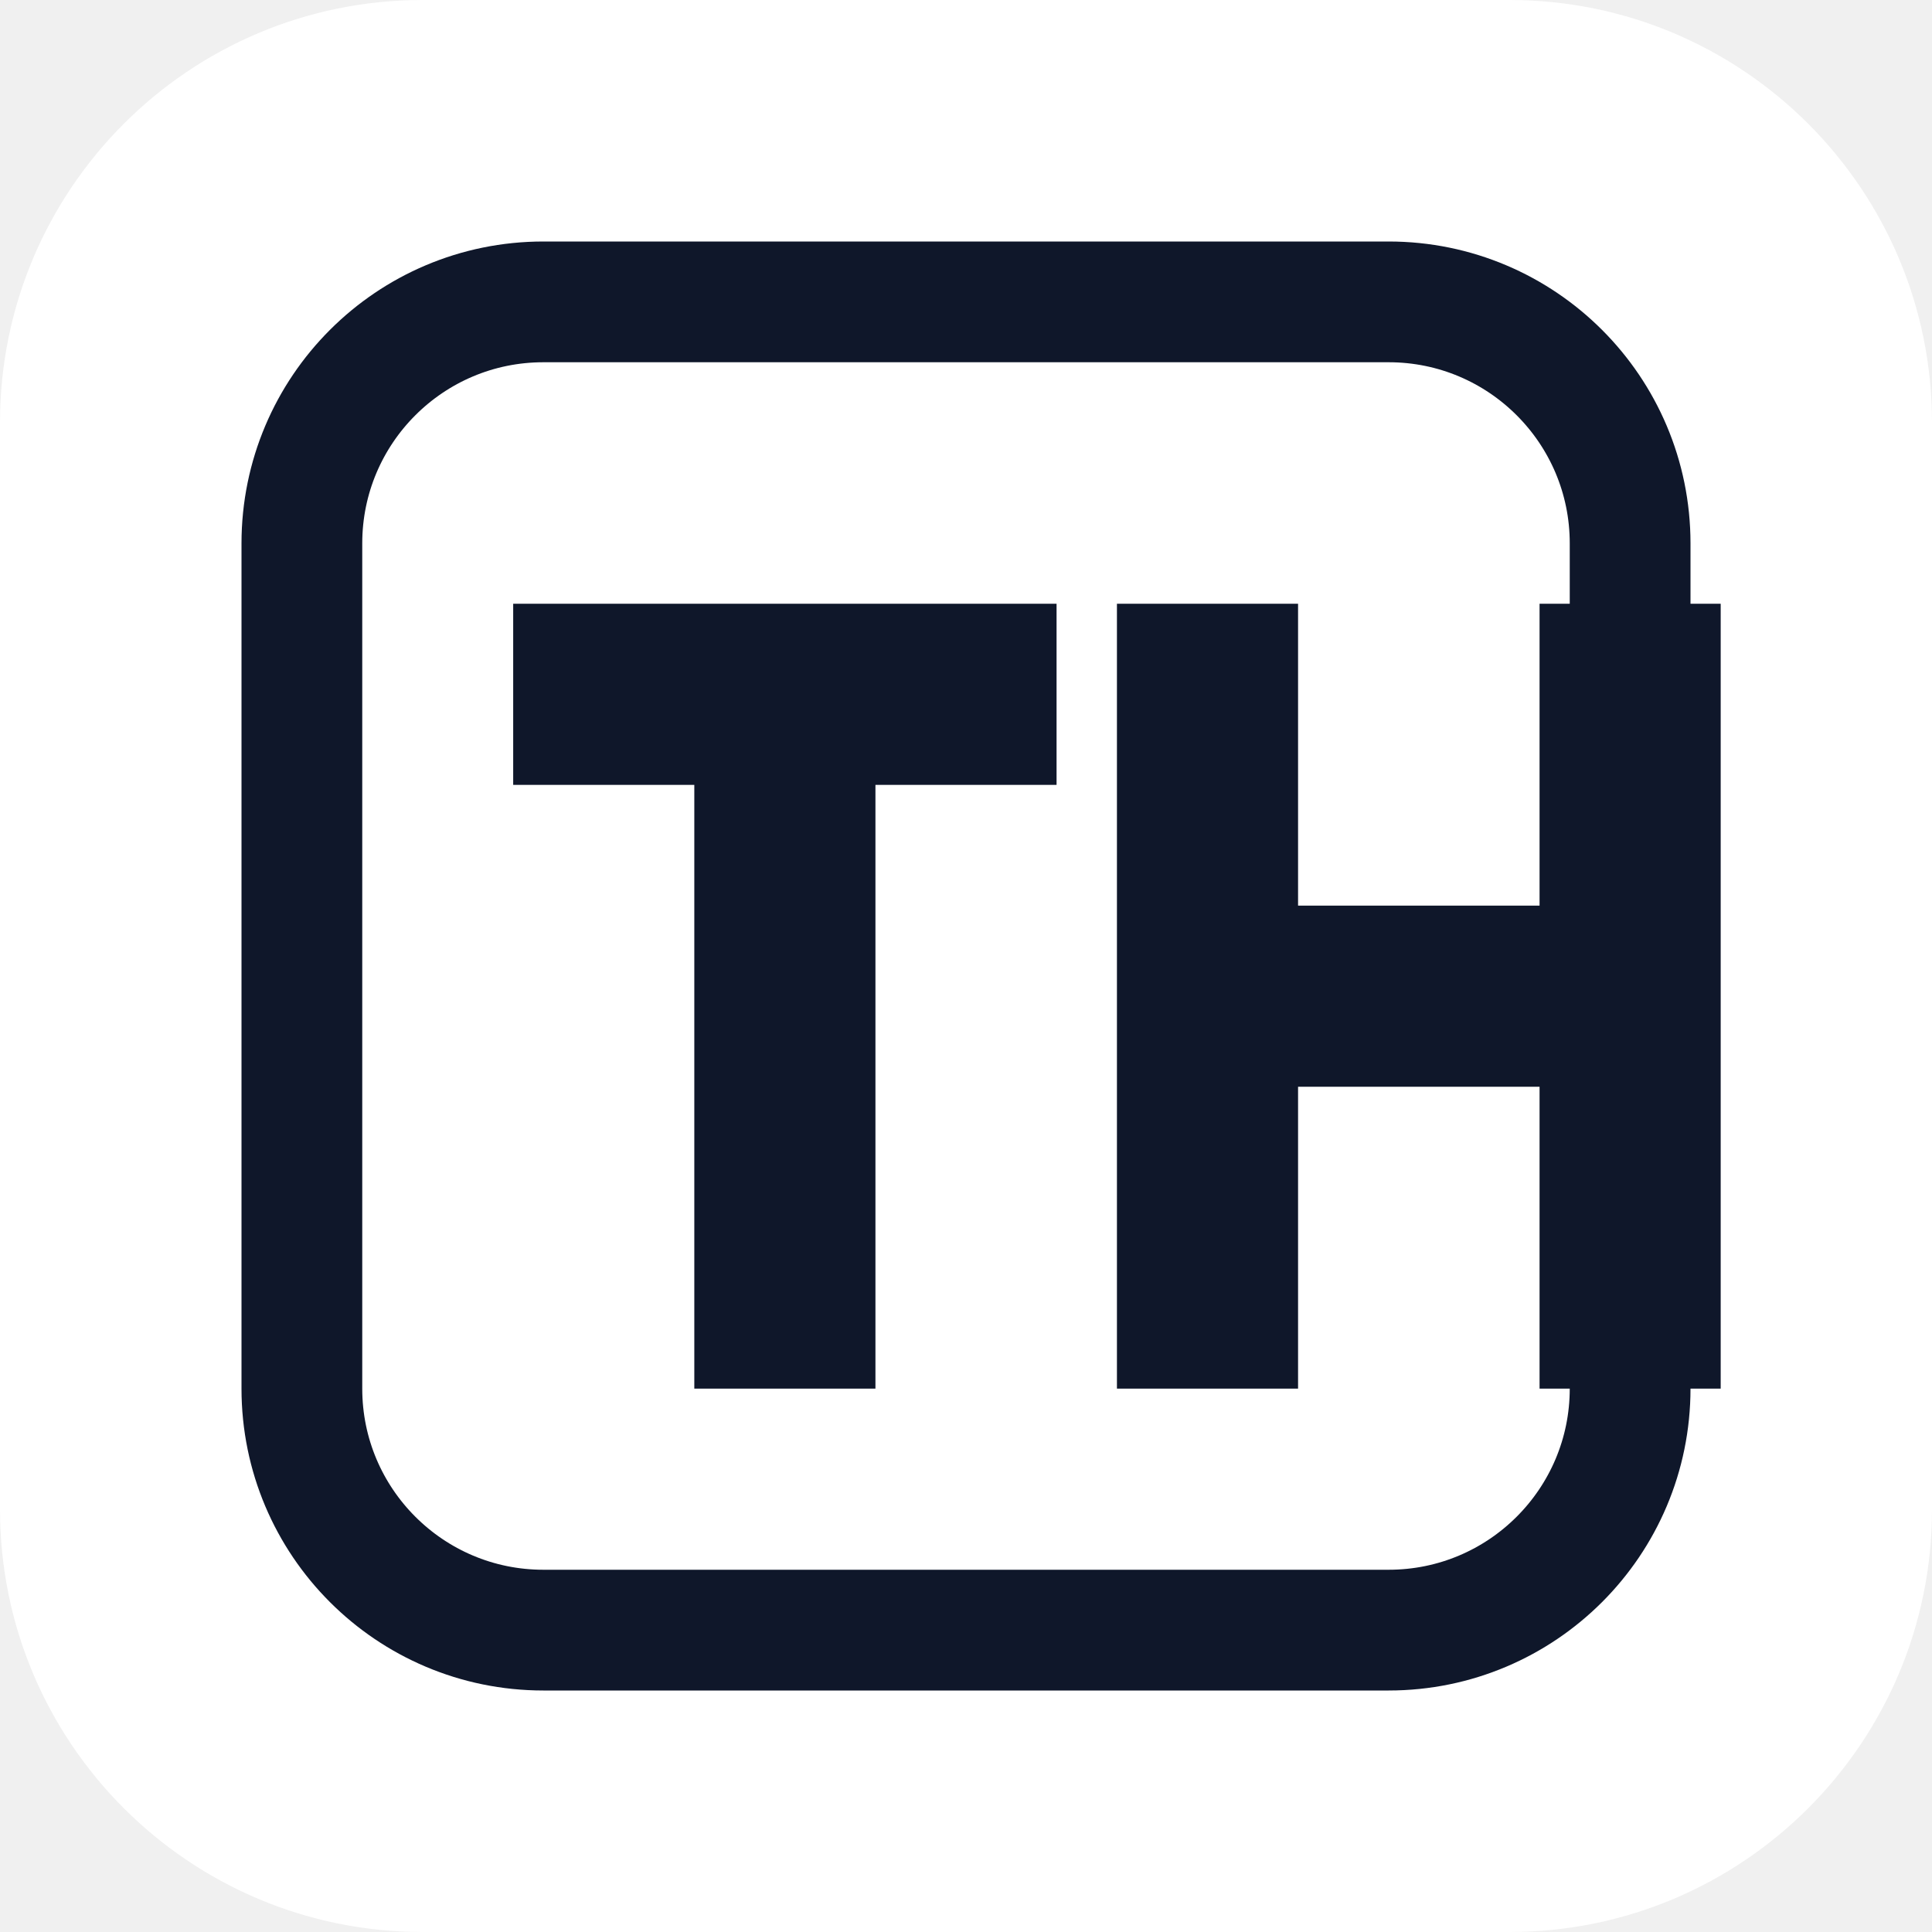
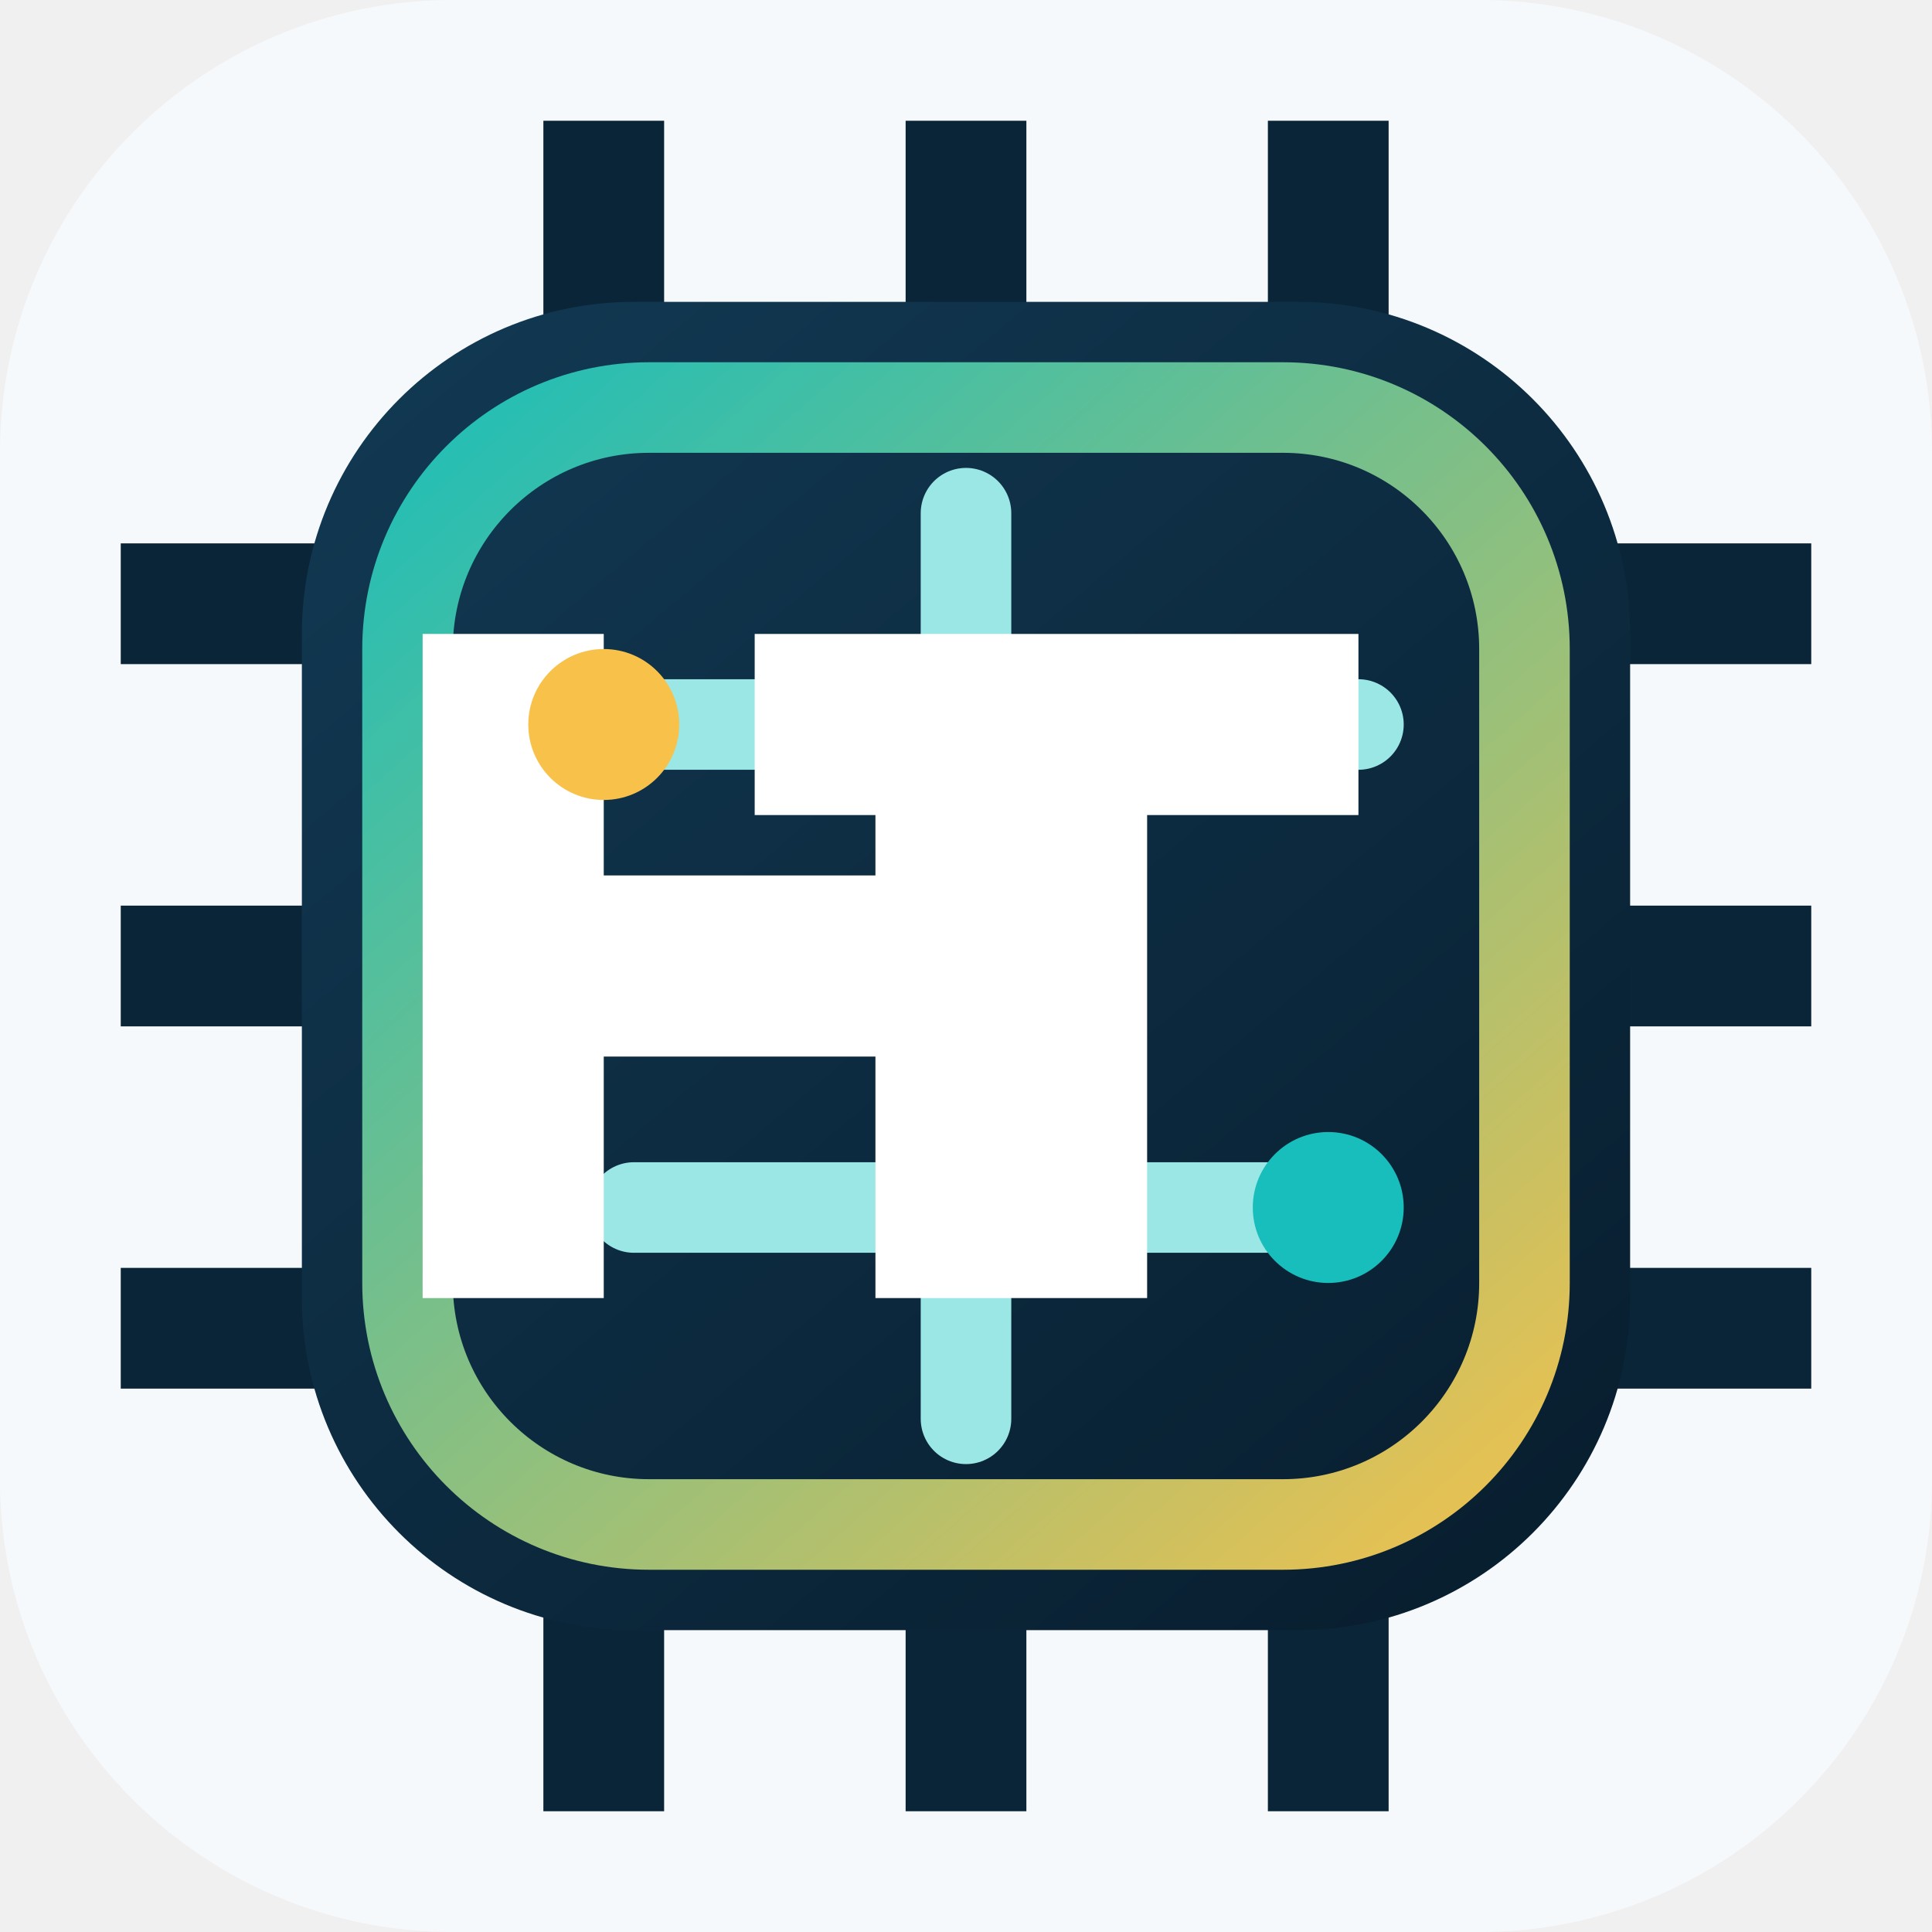
- <svg xmlns="http://www.w3.org/2000/svg" viewBox="0 0 64 64" role="img" aria-label="TechHub">
-   <rect width="64" height="64" rx="14" fill="#ffffff" />
-   <rect x="10" y="10" width="44" height="44" rx="8" fill="none" stroke="#0f172a" stroke-width="4" />
-   <path d="M17 20h18v6h-6v20h-6V26h-6V20Z" fill="#0f172a" />
-   <path d="M37 20h6v10h8V20h6v26h-6V36h-8v10h-6V20Z" fill="#0f172a" />
+ <svg xmlns="http://www.w3.org/2000/svg" viewBox="0 0 64 64" role="img" aria-label="TechHub Canada">
+   <defs>
+     <linearGradient id="chip-face" x1="12" y1="8" x2="54" y2="58" gradientUnits="userSpaceOnUse">
+       <stop offset="0" stop-color="#123A54" />
+       <stop offset="1" stop-color="#071B2B" />
+     </linearGradient>
+     <linearGradient id="signal" x1="13" y1="11" x2="51" y2="54" gradientUnits="userSpaceOnUse">
+       <stop offset="0" stop-color="#17BEBB" />
+       <stop offset="1" stop-color="#F8C14A" />
+     </linearGradient>
+   </defs>
+   <rect width="64" height="64" rx="15" fill="#F6F9FC" />
+   <path d="M18 4h4v8h-4V4Zm12 0h4v8h-4V4Zm12 0h4v8h-4V4ZM18 52h4v8h-4v-8Zm12 0h4v8h-4v-8Zm12 0h4v8h-4v-8ZM4 18h8v4H4v-4Zm0 12h8v4H4v-4Zm0 12h8v4H4v-4Zm48-24h8v4h-8v-4Zm0 12h8v4h-8v-4Zm0 12h8v4h-8v-4Z" fill="#0B2538" />
+   <rect x="10" y="10" width="44" height="44" rx="11" fill="url(#chip-face)" />
+   <rect x="13.5" y="13.5" width="37" height="37" rx="8" fill="none" stroke="url(#signal)" stroke-width="3" />
+   <path id="circuit" d="M19 24h9m8 0h9M32 17v9m0 12v9M21 40h8m6 0h8" fill="none" stroke="#9BE7E5" stroke-width="3" stroke-linecap="round" />
+   <path d="M20 29h9v-8h6v22h-6v-8h-9v8h-6V21h6v8Zm25-8v6h-7v16h-6V27h-7v-6h20Z" fill="#FFFFFF" />
+   <circle cx="20" cy="24" r="2.5" fill="#F8C14A" />
+   <circle cx="44" cy="40" r="2.5" fill="#17BEBB" />
</svg>
